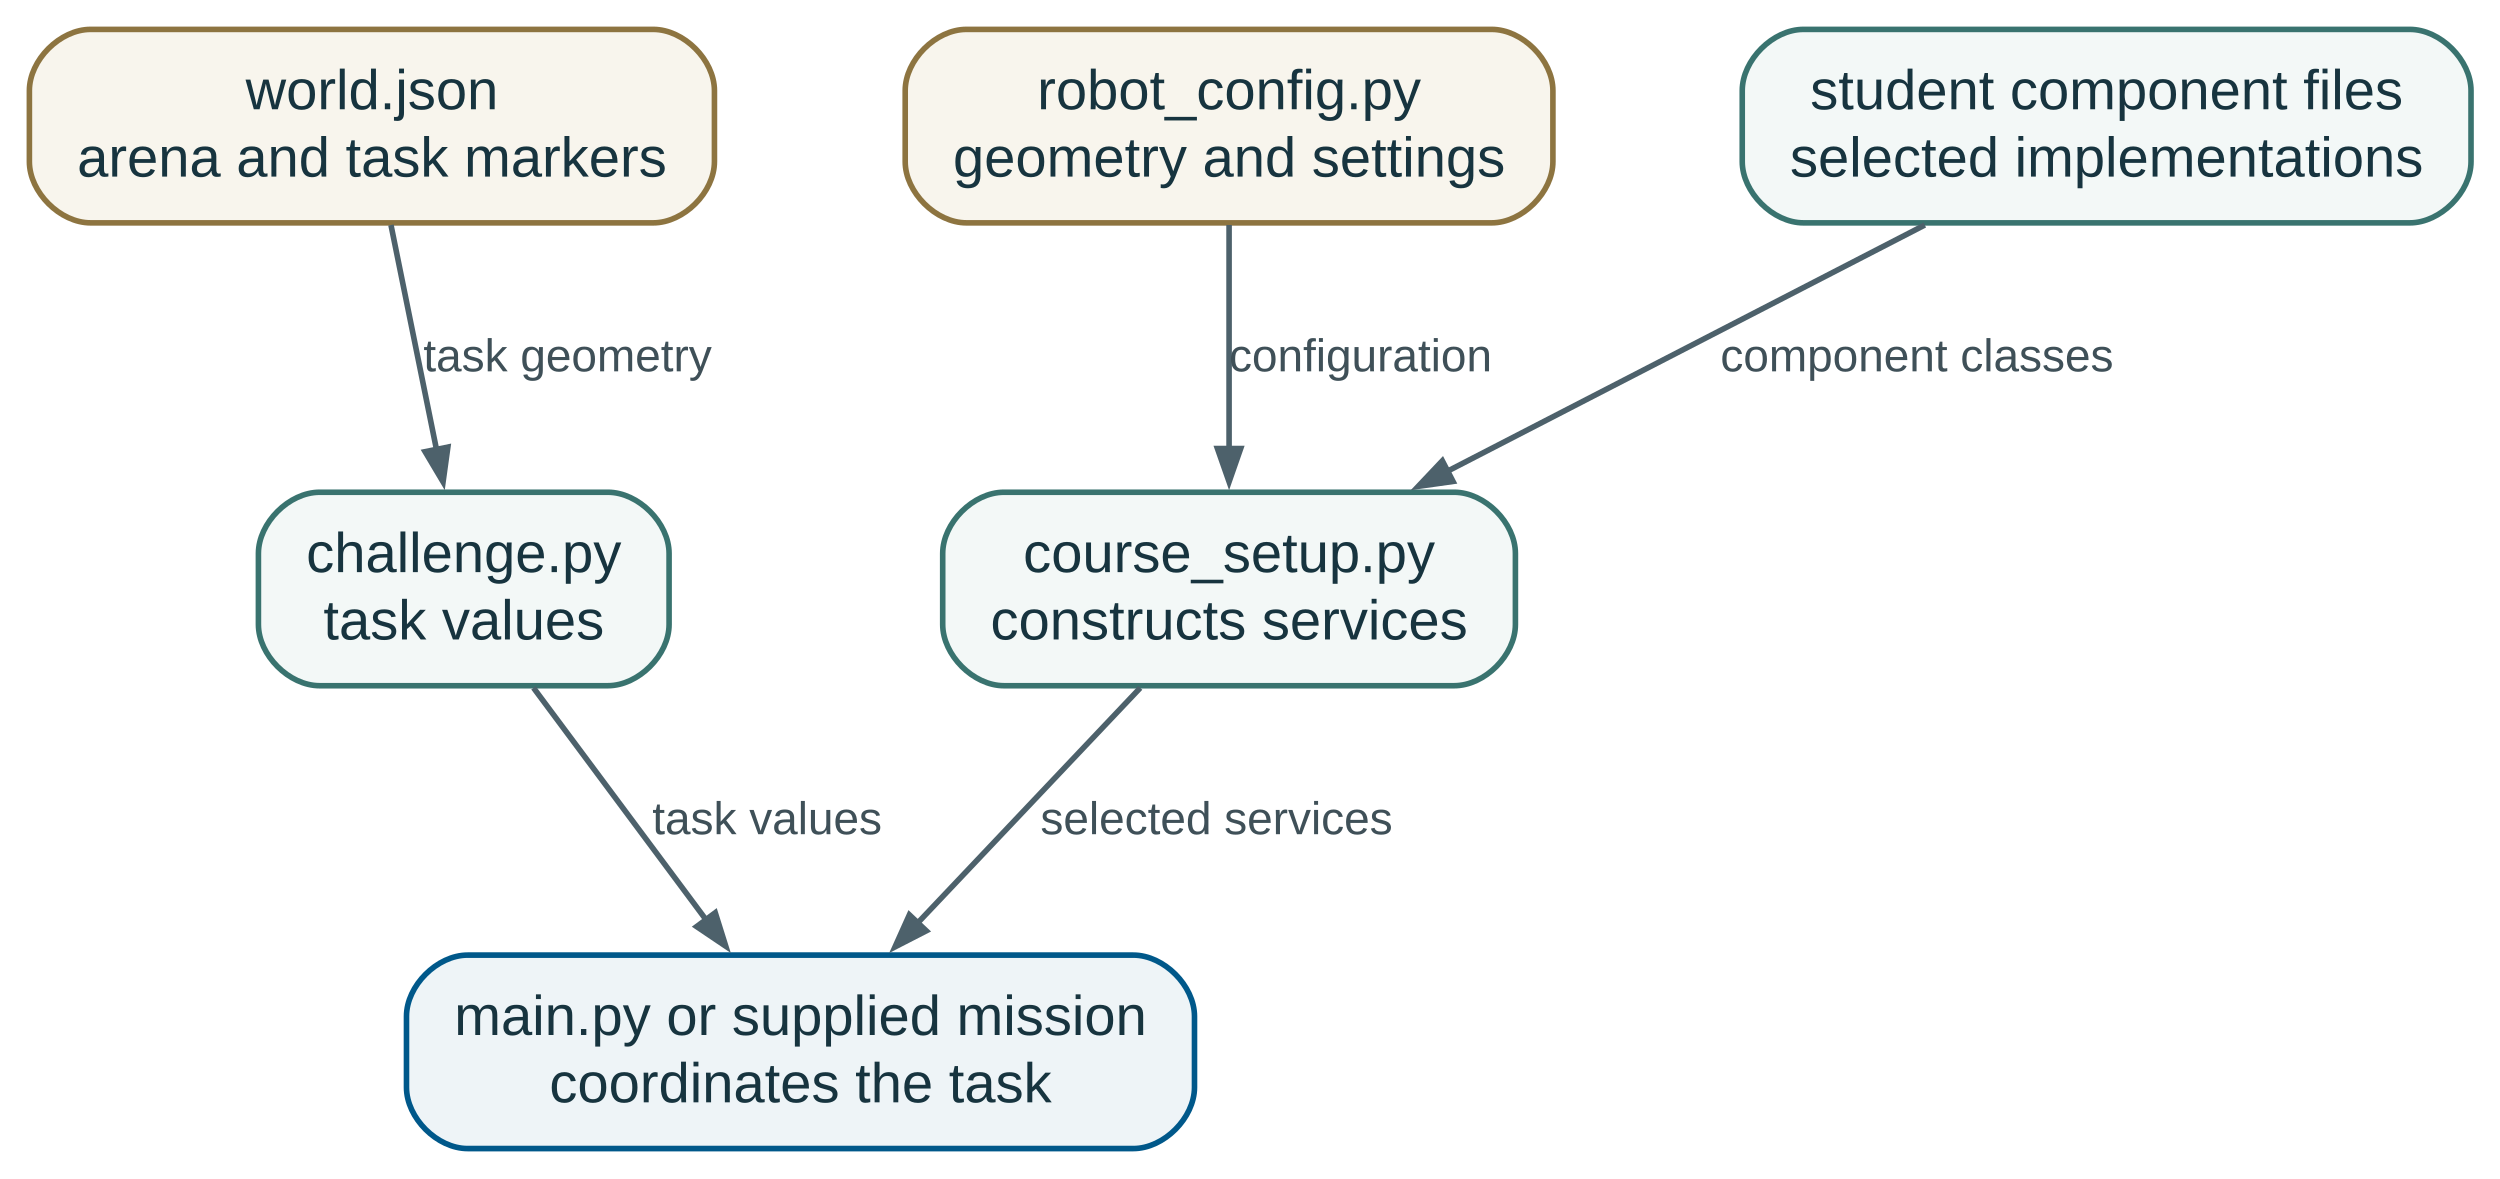
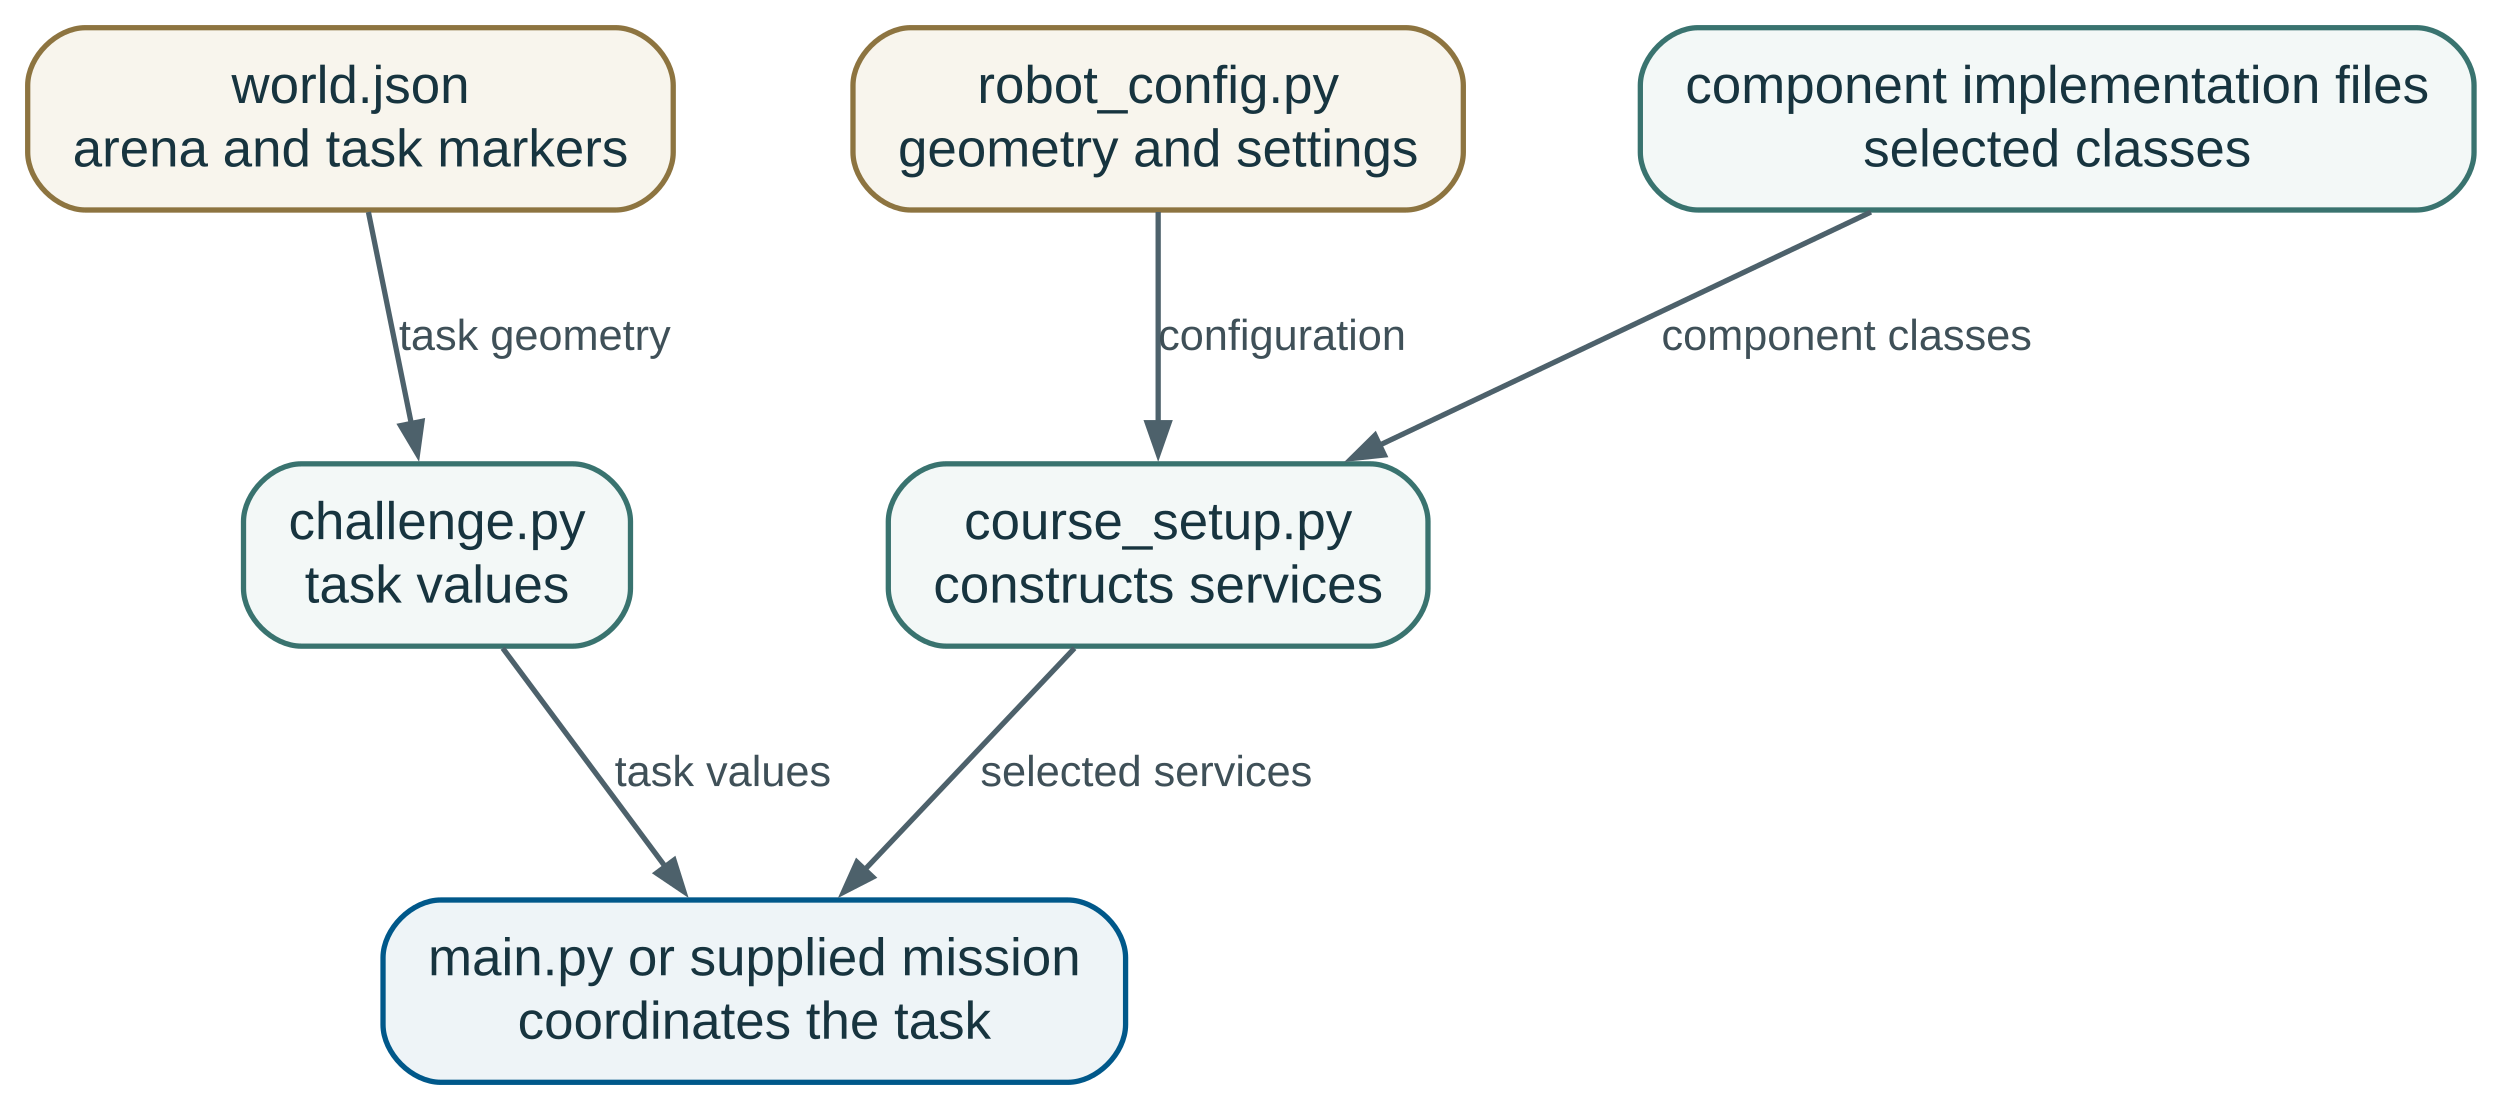
- <svg xmlns="http://www.w3.org/2000/svg" width="490pt" height="231pt" viewBox="0.00 0.00 490.00 231.00">
+ <svg xmlns="http://www.w3.org/2000/svg" width="520pt" height="231pt" viewBox="0.00 0.00 520.00 231.00">
  <g id="graph0" class="graph" transform="scale(1 1) rotate(0) translate(5.76 225.12)">
    <g id="node1" class="node">
      <path fill="#f8f5ed" stroke="#8d7440" stroke-width="1.1" d="M122.27,-219.36C122.27,-219.36 12,-219.36 12,-219.36 6,-219.36 0,-213.36 0,-207.36 0,-207.36 0,-193.44 0,-193.44 0,-187.44 6,-181.44 12,-181.44 12,-181.44 122.27,-181.44 122.27,-181.44 128.27,-181.44 134.27,-187.44 134.27,-193.44 134.27,-193.44 134.27,-207.36 134.27,-207.36 134.27,-213.36 128.27,-219.36 122.27,-219.36" />
      <text xml:space="preserve" text-anchor="middle" x="67.14" y="-203.7" font-family="Arial" font-size="11.00" fill="#17343f">world.json</text>
      <text xml:space="preserve" text-anchor="middle" x="67.14" y="-190.5" font-family="Arial" font-size="11.00" fill="#17343f">arena and task markers</text>
    </g>
    <g id="node2" class="node">
      <path fill="#f3f8f7" stroke="#39736f" stroke-width="1.1" d="M113.38,-128.64C113.38,-128.64 56.89,-128.64 56.89,-128.64 50.89,-128.64 44.89,-122.64 44.89,-116.64 44.89,-116.64 44.89,-102.72 44.89,-102.72 44.89,-96.72 50.89,-90.72 56.89,-90.72 56.89,-90.72 113.38,-90.72 113.38,-90.72 119.38,-90.72 125.38,-96.72 125.38,-102.72 125.38,-102.72 125.38,-116.64 125.38,-116.64 125.38,-122.64 119.38,-128.64 113.38,-128.64" />
      <text xml:space="preserve" text-anchor="middle" x="85.14" y="-112.98" font-family="Arial" font-size="11.00" fill="#17343f">challenge.py</text>
      <text xml:space="preserve" text-anchor="middle" x="85.14" y="-99.78" font-family="Arial" font-size="11.00" fill="#17343f">task values</text>
    </g>
    <g id="edge1" class="edge">
      <path fill="none" stroke="#4d616b" stroke-width="1.1" d="M70.87,-181.02C73.45,-168.29 76.93,-151.15 79.8,-136.98" />
      <polygon fill="#4d616b" stroke="#4d616b" stroke-width="1.1" points="82.02,-137.49 81.08,-130.67 77.56,-136.59 82.02,-137.49" />
      <text xml:space="preserve" text-anchor="middle" x="105.48" y="-152.34" font-family="Arial" font-size="9.00" fill="#3f5058">task geometry</text>
    </g>
    <g id="node6" class="node">
      <path fill="#eef4f7" stroke="#00588a" stroke-width="1.1" d="M216.36,-37.92C216.36,-37.92 85.91,-37.92 85.91,-37.92 79.91,-37.92 73.91,-31.92 73.91,-25.92 73.91,-25.92 73.91,-12 73.91,-12 73.91,-6 79.91,0 85.91,0 85.91,0 216.36,0 216.36,0 222.36,0 228.36,-6 228.36,-12 228.36,-12 228.36,-25.92 228.36,-25.92 228.36,-31.92 222.36,-37.92 216.36,-37.92" />
      <text xml:space="preserve" text-anchor="middle" x="151.14" y="-22.26" font-family="Arial" font-size="11.00" fill="#17343f">main.py or supplied mission</text>
      <text xml:space="preserve" text-anchor="middle" x="151.14" y="-9.06" font-family="Arial" font-size="11.00" fill="#17343f">coordinates the task</text>
    </g>
    <g id="edge2" class="edge">
      <path fill="none" stroke="#4d616b" stroke-width="1.1" d="M98.81,-90.3C108.63,-77.09 121.98,-59.15 132.74,-44.69" />
      <polygon fill="#4d616b" stroke="#4d616b" stroke-width="1.1" points="134.43,-46.23 136.49,-39.66 130.78,-43.51 134.43,-46.23" />
      <text xml:space="preserve" text-anchor="middle" x="144.6" y="-61.62" font-family="Arial" font-size="9.00" fill="#3f5058">task values</text>
    </g>
    <g id="node3" class="node">
      <path fill="#f8f5ed" stroke="#8d7440" stroke-width="1.1" d="M286.61,-219.36C286.61,-219.36 183.66,-219.36 183.66,-219.36 177.66,-219.36 171.66,-213.36 171.66,-207.36 171.66,-207.36 171.66,-193.44 171.66,-193.44 171.66,-187.44 177.66,-181.44 183.66,-181.44 183.66,-181.44 286.61,-181.44 286.61,-181.44 292.61,-181.44 298.61,-187.44 298.61,-193.44 298.61,-193.44 298.61,-207.36 298.61,-207.36 298.61,-213.36 292.61,-219.36 286.61,-219.36" />
      <text xml:space="preserve" text-anchor="middle" x="235.14" y="-203.7" font-family="Arial" font-size="11.00" fill="#17343f">robot_config.py</text>
      <text xml:space="preserve" text-anchor="middle" x="235.14" y="-190.5" font-family="Arial" font-size="11.00" fill="#17343f">geometry and settings</text>
    </g>
    <g id="node5" class="node">
      <path fill="#f3f8f7" stroke="#39736f" stroke-width="1.1" d="M279.26,-128.64C279.26,-128.64 191.01,-128.64 191.01,-128.64 185.01,-128.64 179.01,-122.64 179.01,-116.64 179.01,-116.64 179.01,-102.72 179.01,-102.72 179.01,-96.72 185.01,-90.72 191.01,-90.72 191.01,-90.72 279.26,-90.72 279.26,-90.72 285.26,-90.72 291.26,-96.72 291.26,-102.72 291.26,-102.72 291.26,-116.64 291.26,-116.64 291.26,-122.64 285.26,-128.64 279.26,-128.64" />
      <text xml:space="preserve" text-anchor="middle" x="235.14" y="-112.98" font-family="Arial" font-size="11.00" fill="#17343f">course_setup.py</text>
      <text xml:space="preserve" text-anchor="middle" x="235.14" y="-99.78" font-family="Arial" font-size="11.00" fill="#17343f">constructs services</text>
    </g>
    <g id="edge3" class="edge">
      <path fill="none" stroke="#4d616b" stroke-width="1.1" d="M235.14,-181.02C235.14,-168.29 235.14,-151.15 235.14,-136.98" />
      <polygon fill="#4d616b" stroke="#4d616b" stroke-width="1.1" points="237.41,-137.2 235.14,-130.7 232.86,-137.2 237.41,-137.2" />
      <text xml:space="preserve" text-anchor="middle" x="260.9" y="-152.34" font-family="Arial" font-size="9.00" fill="#3f5058">configuration</text>
    </g>
    <g id="node4" class="node">
-       <path fill="#f3f8f7" stroke="#39736f" stroke-width="1.1" d="M466.56,-219.36C466.56,-219.36 347.72,-219.36 347.72,-219.36 341.72,-219.36 335.72,-213.36 335.72,-207.36 335.72,-207.36 335.72,-193.44 335.72,-193.44 335.72,-187.44 341.72,-181.44 347.72,-181.44 347.72,-181.44 466.56,-181.44 466.56,-181.44 472.56,-181.44 478.56,-187.44 478.56,-193.44 478.56,-193.44 478.56,-207.36 478.56,-207.36 478.56,-213.36 472.56,-219.36 466.56,-219.36" />
-       <text xml:space="preserve" text-anchor="middle" x="407.14" y="-203.7" font-family="Arial" font-size="11.00" fill="#17343f">student component files</text>
-       <text xml:space="preserve" text-anchor="middle" x="407.14" y="-190.5" font-family="Arial" font-size="11.00" fill="#17343f">selected implementations</text>
+       <path fill="#f3f8f7" stroke="#39736f" stroke-width="1.1" d="M496.84,-219.36C496.84,-219.36 347.43,-219.36 347.43,-219.36 341.43,-219.36 335.43,-213.36 335.43,-207.36 335.43,-207.36 335.43,-193.44 335.43,-193.44 335.43,-187.44 341.43,-181.44 347.43,-181.44 347.43,-181.44 496.84,-181.44 496.84,-181.44 502.84,-181.44 508.84,-187.44 508.84,-193.44 508.84,-193.44 508.84,-207.36 508.84,-207.36 508.84,-213.36 502.84,-219.36 496.84,-219.36" />
+       <text xml:space="preserve" text-anchor="middle" x="422.14" y="-203.7" font-family="Arial" font-size="11.00" fill="#17343f">component implementation files</text>
+       <text xml:space="preserve" text-anchor="middle" x="422.14" y="-190.5" font-family="Arial" font-size="11.00" fill="#17343f">selected classes</text>
    </g>
    <g id="edge4" class="edge">
-       <path fill="none" stroke="#4d616b" stroke-width="1.1" d="M371.5,-181.02C344.29,-166.98 306.68,-147.59 277.86,-132.72" />
-       <polygon fill="#4d616b" stroke="#4d616b" stroke-width="1.1" points="279.03,-130.76 272.21,-129.8 276.94,-134.8 279.03,-130.76" />
-       <text xml:space="preserve" text-anchor="middle" x="369.96" y="-152.34" font-family="Arial" font-size="9.00" fill="#3f5058">component classes</text>
+       <path fill="none" stroke="#4d616b" stroke-width="1.1" d="M383.39,-181.02C353.68,-166.92 312.58,-147.42 281.19,-132.53" />
+       <polygon fill="#4d616b" stroke="#4d616b" stroke-width="1.1" points="282.19,-130.48 275.34,-129.75 280.24,-134.59 282.19,-130.48" />
+       <text xml:space="preserve" text-anchor="middle" x="378.35" y="-152.34" font-family="Arial" font-size="9.00" fill="#3f5058">component classes</text>
    </g>
    <g id="edge5" class="edge">
      <path fill="none" stroke="#4d616b" stroke-width="1.1" d="M217.73,-90.3C205,-76.85 187.63,-58.5 173.81,-43.91" />
      <polygon fill="#4d616b" stroke="#4d616b" stroke-width="1.1" points="175.79,-42.68 169.66,-39.53 172.48,-45.81 175.79,-42.68" />
      <text xml:space="preserve" text-anchor="middle" x="232.68" y="-61.62" font-family="Arial" font-size="9.00" fill="#3f5058">selected services</text>
    </g>
  </g>
</svg>
